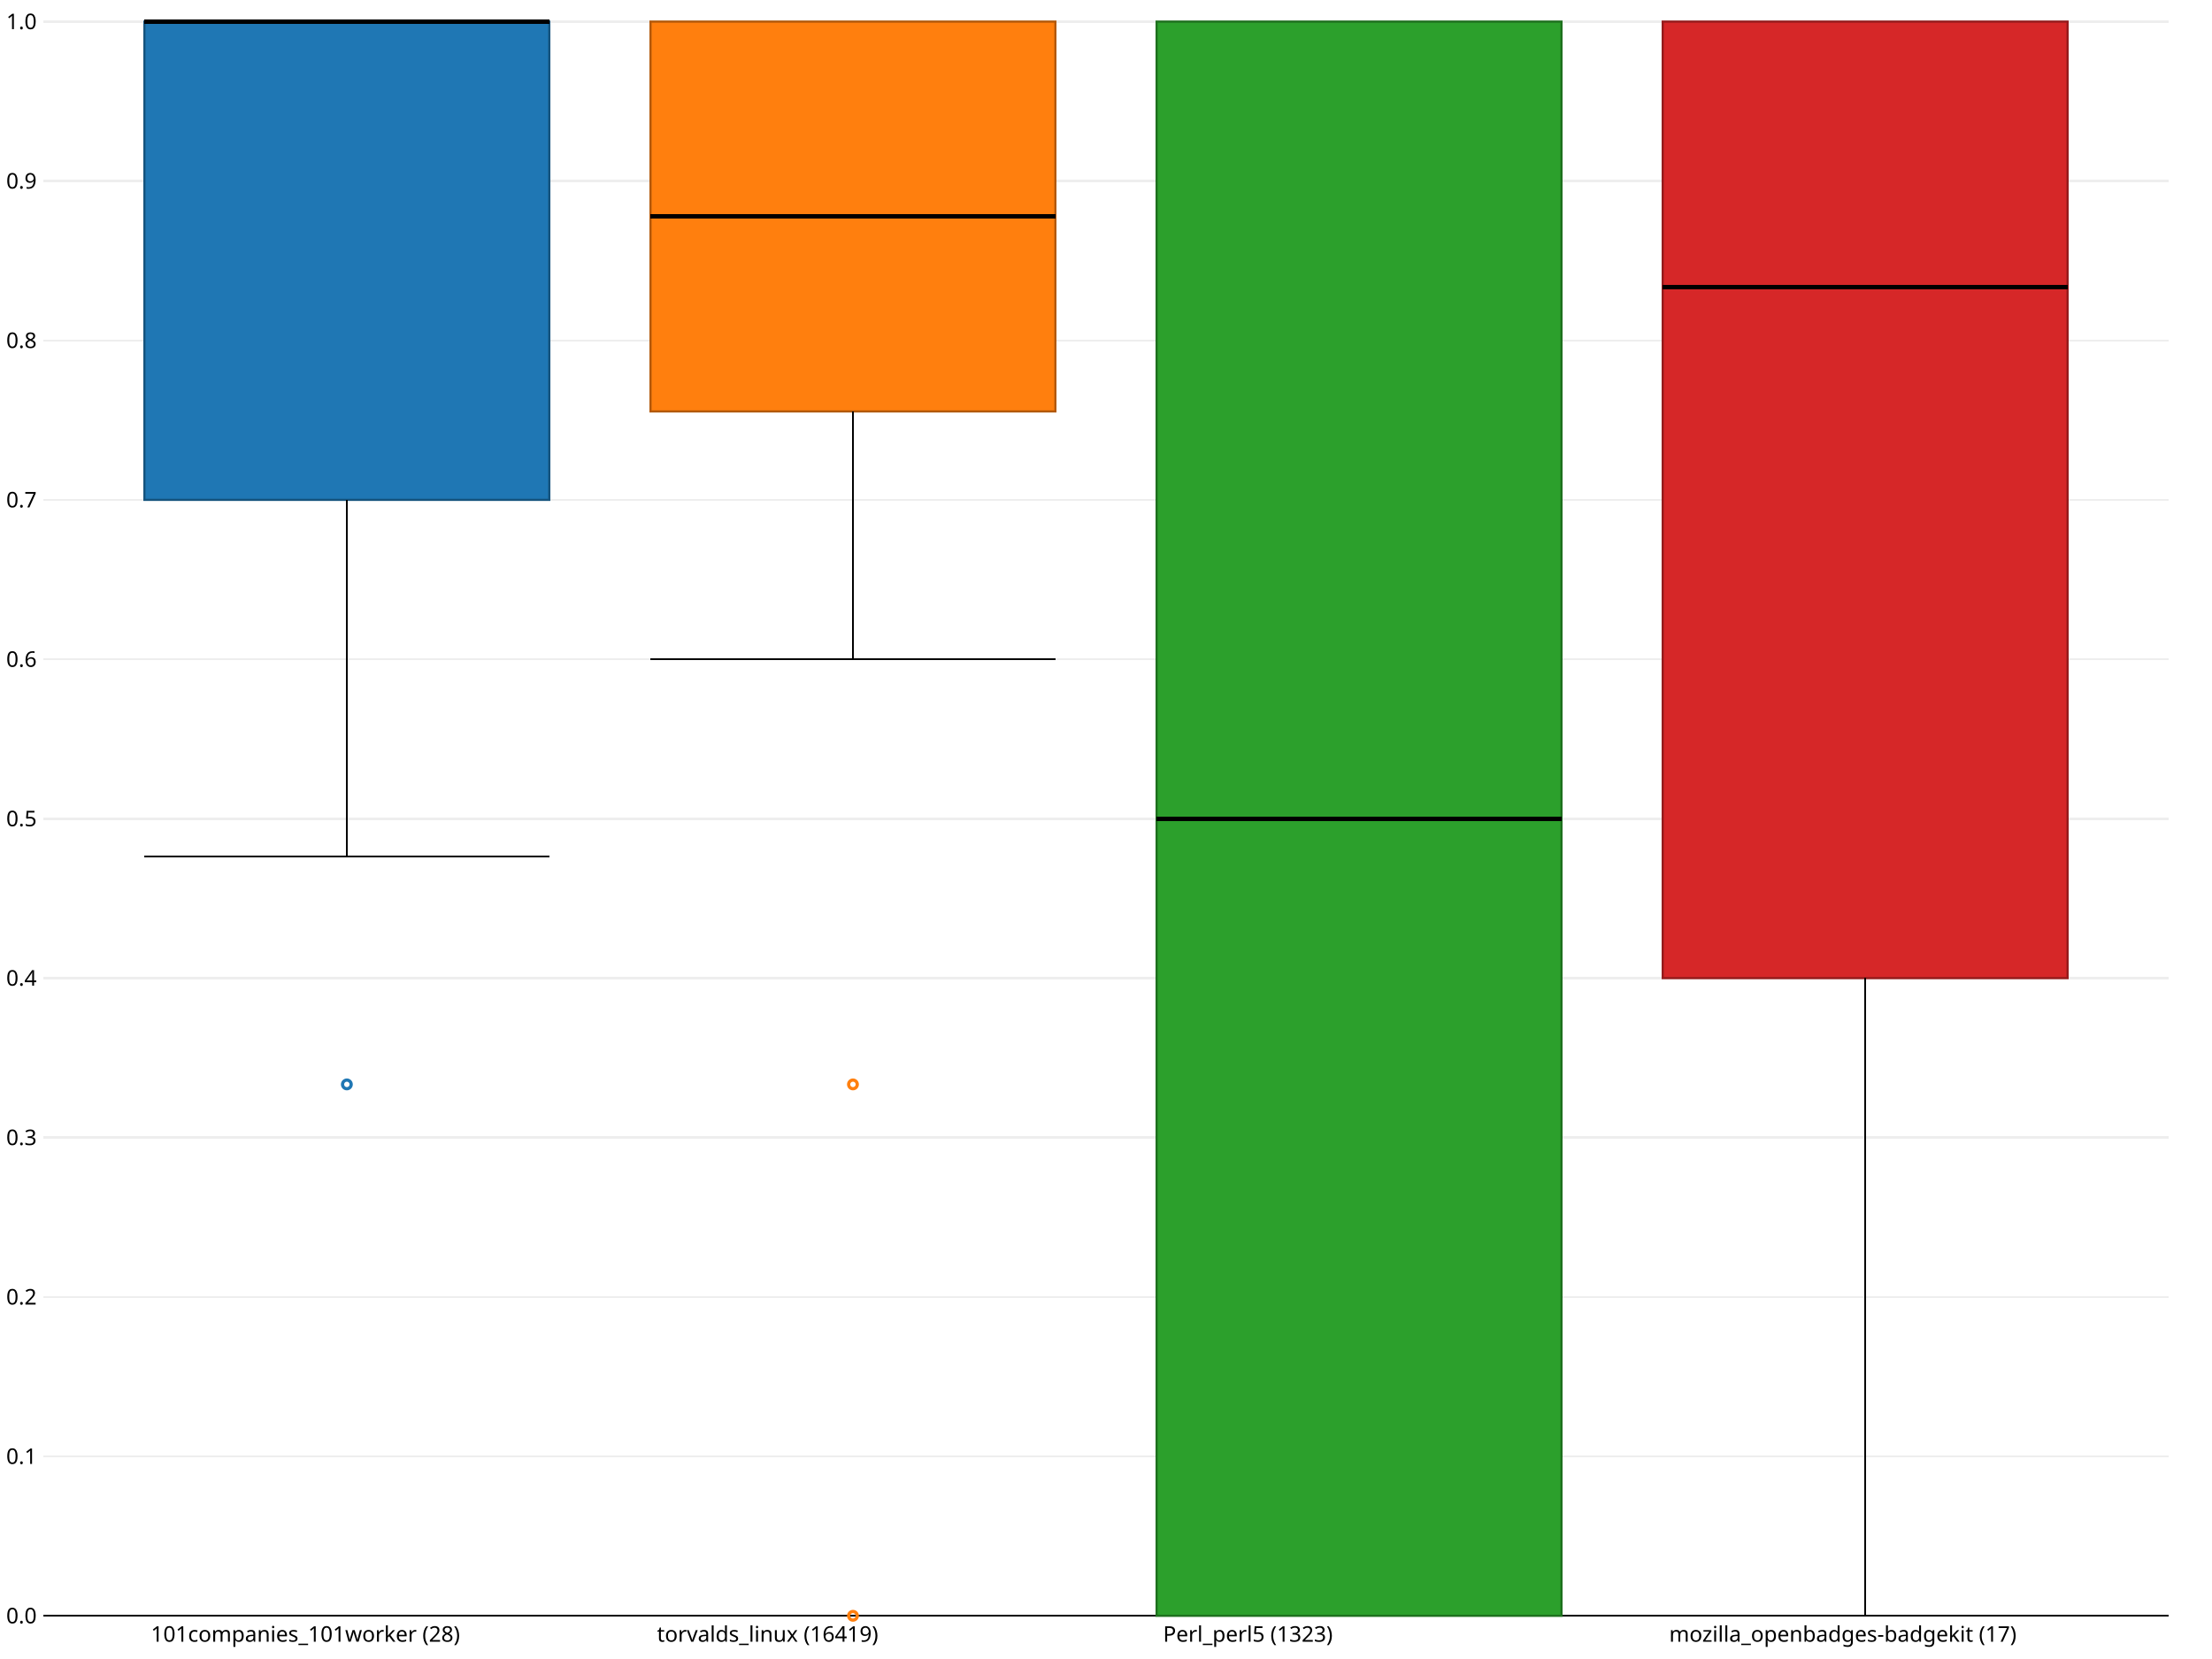
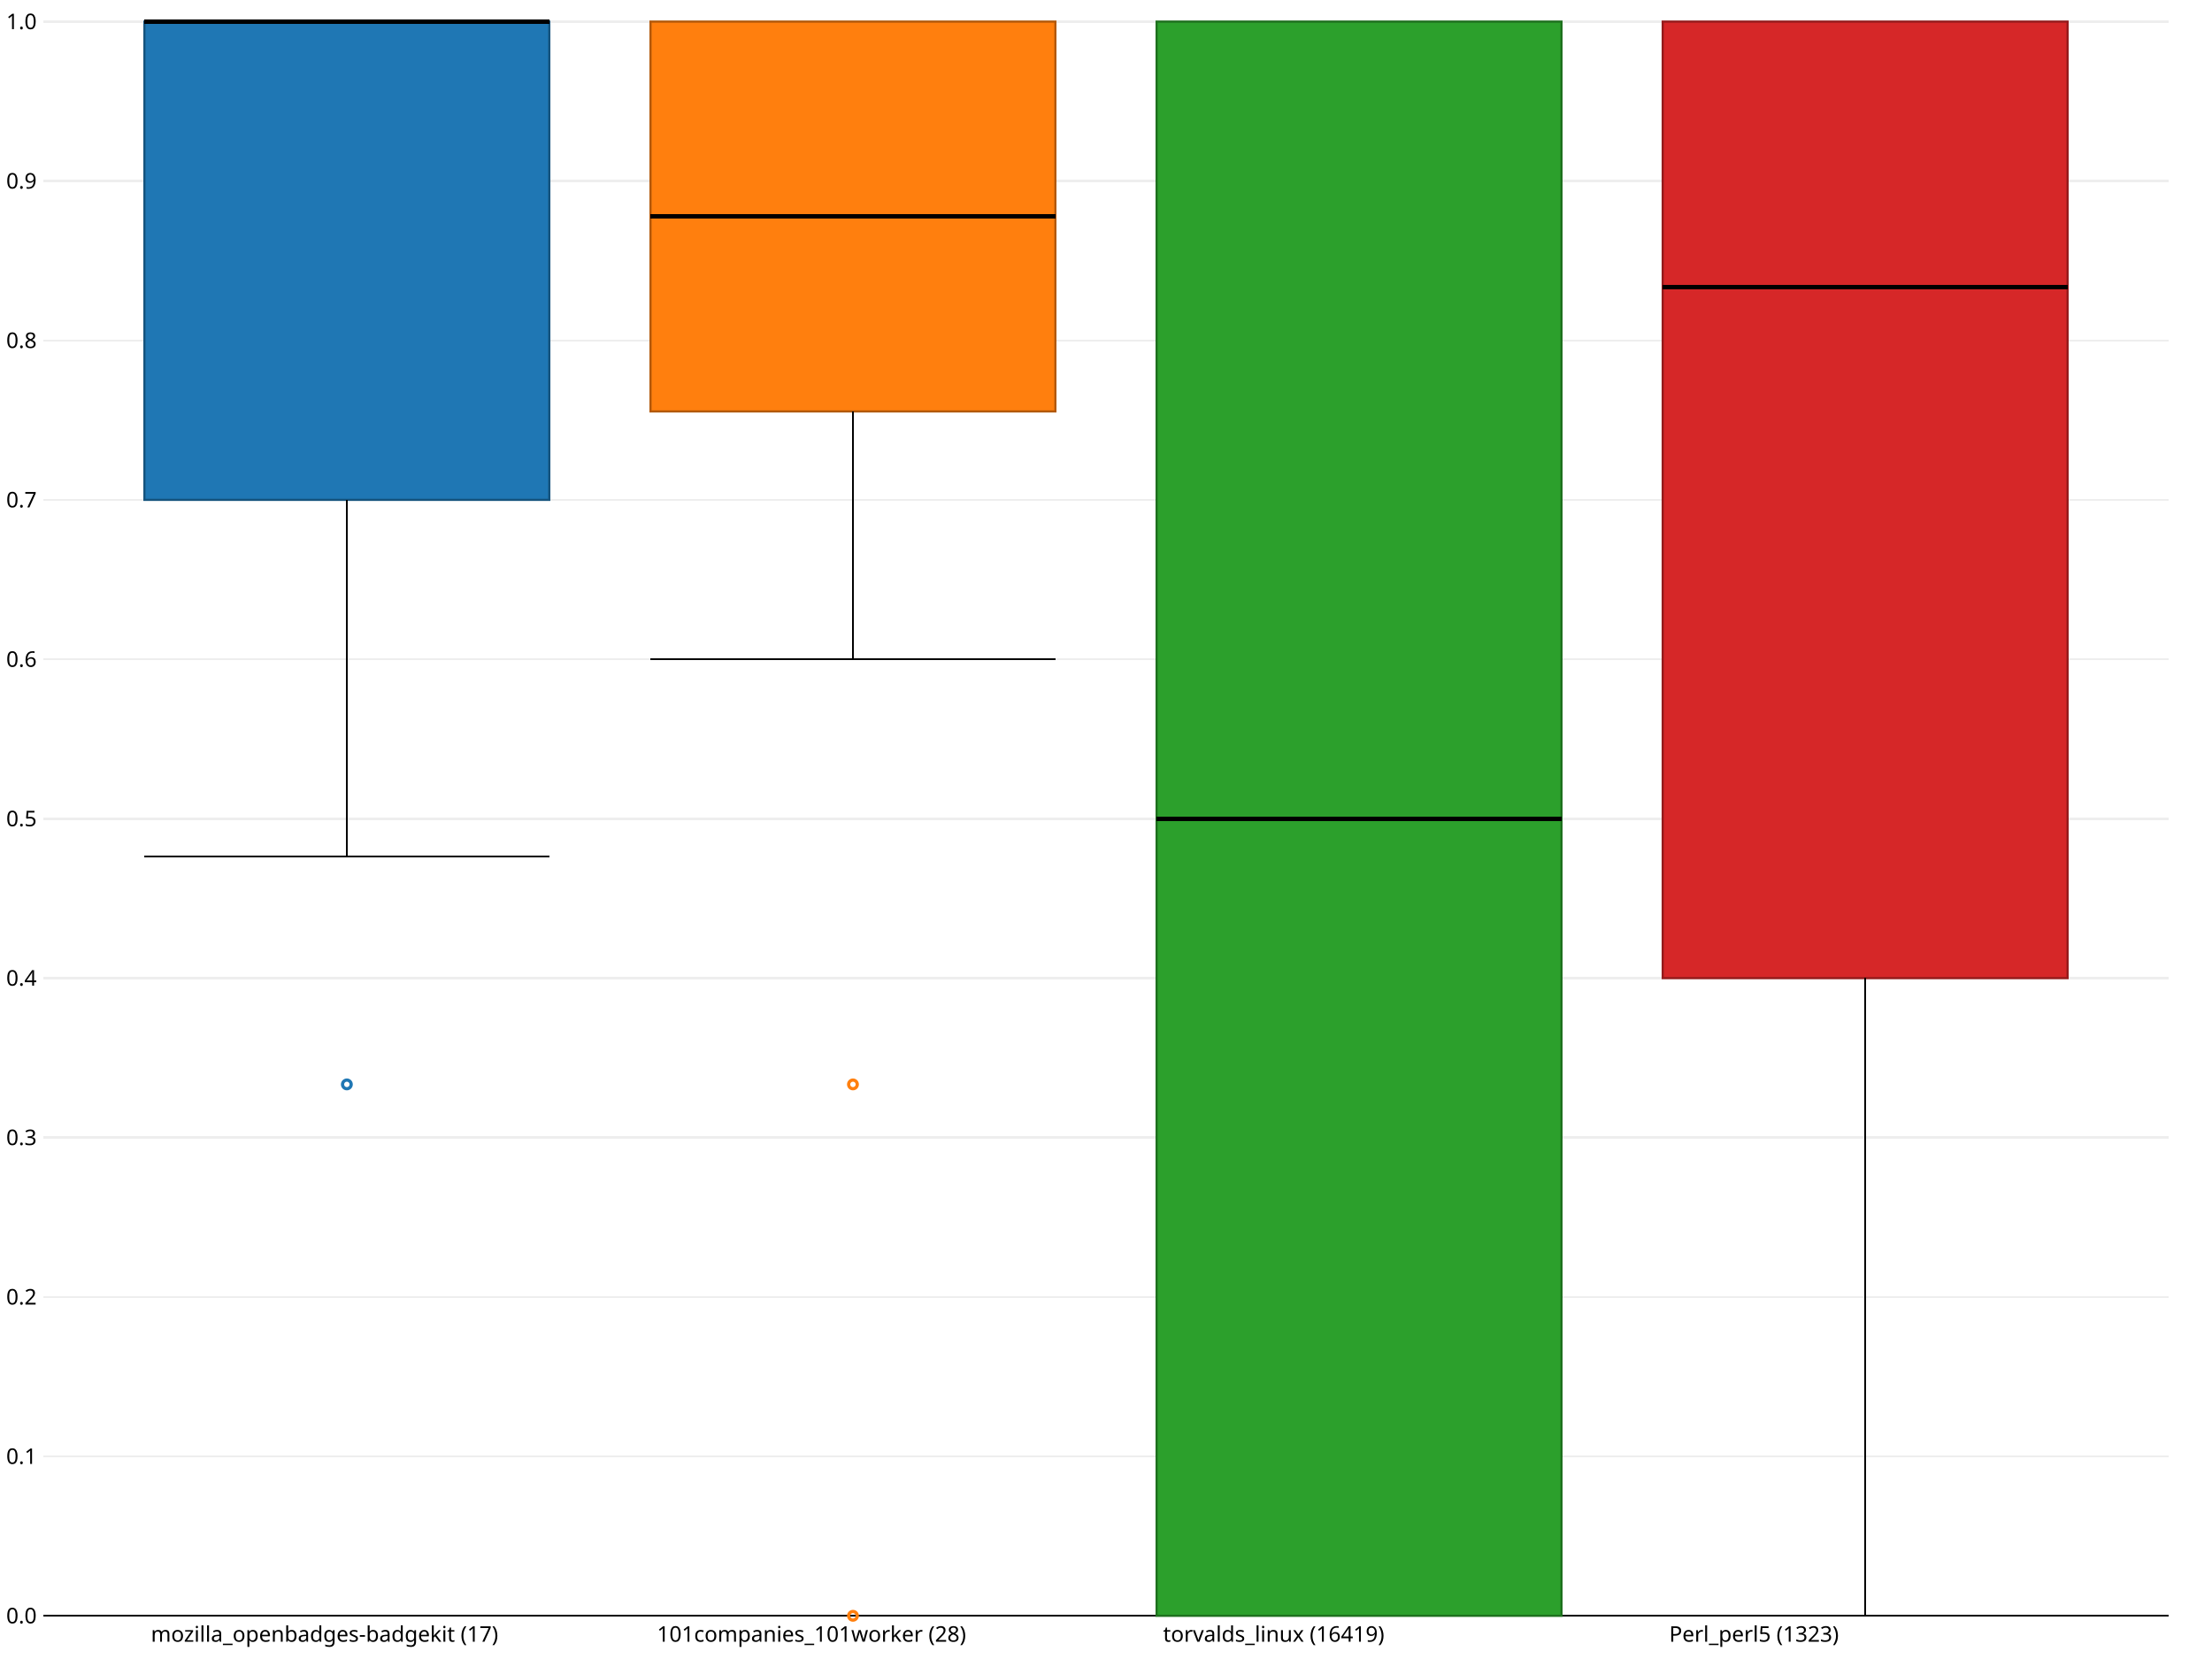
<svg xmlns="http://www.w3.org/2000/svg" xmlns:xlink="http://www.w3.org/1999/xlink" fill="none" font-family="sans-serif" font-size="10px" height="768" stroke="none" stroke-width="1.5" width="1024">
  <g transform="translate(20,10)">
    <line shape-rendering="crispEdges" stroke="rgb(0,0,0)" stroke-width="1" x1="0" x2="984" y1="738.0" y2="738.0" />
    <line shape-rendering="crispEdges" stroke="rgb(238,238,238)" stroke-width="1" x1="0" x2="984" y1="664.2" y2="664.2" />
    <line shape-rendering="crispEdges" stroke="rgb(238,238,238)" stroke-width="1" x1="0" x2="984" y1="590.4" y2="590.4" />
    <line shape-rendering="crispEdges" stroke="rgb(238,238,238)" stroke-width="1" x1="0" x2="984" y1="516.6" y2="516.6" />
    <line shape-rendering="crispEdges" stroke="rgb(238,238,238)" stroke-width="1" x1="0" x2="984" y1="442.8" y2="442.8" />
    <line shape-rendering="crispEdges" stroke="rgb(238,238,238)" stroke-width="1" x1="0" x2="984" y1="369.0" y2="369.0" />
    <line shape-rendering="crispEdges" stroke="rgb(238,238,238)" stroke-width="1" x1="0" x2="984" y1="295.2" y2="295.2" />
    <line shape-rendering="crispEdges" stroke="rgb(238,238,238)" stroke-width="1" x1="0" x2="984" y1="221.4" y2="221.4" />
    <line shape-rendering="crispEdges" stroke="rgb(238,238,238)" stroke-width="1" x1="0" x2="984" y1="147.6" y2="147.6" />
    <line shape-rendering="crispEdges" stroke="rgb(238,238,238)" stroke-width="1" x1="0" x2="984" y1="73.8" y2="73.8" />
    <line shape-rendering="crispEdges" stroke="rgb(238,238,238)" stroke-width="1" x1="0" x2="984" y1="0.0" y2="0.0" />
  </g>
  <g transform="translate(20,10)">
    <text dy=".35em" fill="rgb(0,0,0)" pointer-events="none" text-anchor="end" transform="translate(0,738.0)" x="-3">0.0</text>
    <text dy=".35em" fill="rgb(0,0,0)" pointer-events="none" text-anchor="end" transform="translate(0,664.2)" x="-3">0.1</text>
    <text dy=".35em" fill="rgb(0,0,0)" pointer-events="none" text-anchor="end" transform="translate(0,590.4)" x="-3">0.2</text>
    <text dy=".35em" fill="rgb(0,0,0)" pointer-events="none" text-anchor="end" transform="translate(0,516.6)" x="-3">0.3</text>
    <text dy=".35em" fill="rgb(0,0,0)" pointer-events="none" text-anchor="end" transform="translate(0,442.8)" x="-3">0.4</text>
    <text dy=".35em" fill="rgb(0,0,0)" pointer-events="none" text-anchor="end" transform="translate(0,369.0)" x="-3">0.5</text>
    <text dy=".35em" fill="rgb(0,0,0)" pointer-events="none" text-anchor="end" transform="translate(0,295.2)" x="-3">0.6</text>
    <text dy=".35em" fill="rgb(0,0,0)" pointer-events="none" text-anchor="end" transform="translate(0,221.4)" x="-3">0.7</text>
    <text dy=".35em" fill="rgb(0,0,0)" pointer-events="none" text-anchor="end" transform="translate(0,147.6)" x="-3">0.8</text>
    <text dy=".35em" fill="rgb(0,0,0)" pointer-events="none" text-anchor="end" transform="translate(0,73.8)" x="-3">0.9</text>
    <text dy=".35em" fill="rgb(0,0,0)" pointer-events="none" text-anchor="end" transform="translate(0,0.0)" x="-3">1.0</text>
  </g>
  <g transform="translate(20,10)">
    <line shape-rendering="crispEdges" stroke="rgb(0,0,0)" stroke-width="1" x1="0" x2="984" y1="738" y2="738" />
  </g>
  <g transform="translate(20,10)">
-     <text fill="rgb(0,0,0)" pointer-events="none" transform="translate(46.85714,753)" x="3" y="-3">101companies_101worker (28)</text>
-     <text fill="rgb(0,0,0)" pointer-events="none" transform="translate(281.1429,753)" x="3" y="-3">torvalds_linux (16419)</text>
-     <text fill="rgb(0,0,0)" pointer-events="none" transform="translate(515.4286,753)" x="3" y="-3">Perl_perl5 (1323)</text>
-     <text fill="rgb(0,0,0)" pointer-events="none" transform="translate(749.7143,753)" x="3" y="-3">mozilla_openbadges-badgekit (17)</text>
+     <text fill="rgb(0,0,0)" pointer-events="none" transform="translate(46.85714,753)" x="3" y="-3">mozilla_openbadges-badgekit (17)</text>
+     <text fill="rgb(0,0,0)" pointer-events="none" transform="translate(281.1429,753)" x="3" y="-3">101companies_101worker (28)</text>
+     <text fill="rgb(0,0,0)" pointer-events="none" transform="translate(515.4286,753)" x="3" y="-3">torvalds_linux (16419)</text>
+     <text fill="rgb(0,0,0)" pointer-events="none" transform="translate(749.7143,753)" x="3" y="-3">Perl_perl5 (1323)</text>
  </g>
  <g transform="translate(20,10)">
    <g transform="translate(46.85714,0)">
      <rect fill="rgb(31,119,180)" height="221.4" stroke="rgb(21,83,125)" stroke-width="1.0" width="187.429" />
    </g>
    <g transform="translate(46.85714,0)">
      <line shape-rendering="crispEdges" stroke="rgb(0,0,0)" stroke-width="2" x1="0.0" x2="187.429" y1="0.0" y2="0.0" />
    </g>
    <g transform="translate(46.85714,0)">
      <line shape-rendering="crispEdges" stroke="rgb(0,0,0)" stroke-width="1" x1="0" x2="187.429" y1="386.571" y2="386.571" />
    </g>
    <g transform="translate(46.85714,0)">
      <line shape-rendering="crispEdges" stroke="rgb(0,0,0)" stroke-width="1" x1="93.714" x2="93.714" y1="221.4" y2="386.571" />
    </g>
    <g transform="translate(46.85714,0)" />
    <g transform="translate(46.85714,0)" />
    <g transform="translate(46.85714,0)">
      <a xlink:title="0.3333333333333333">
        <circle cx="93.714" cy="492.0" fill="none" r="2.0" stroke="rgb(31,119,180)" />
      </a>
    </g>
    <g transform="translate(281.1429,0)">
      <rect fill="rgb(255,127,14)" height="180.466" stroke="rgb(178,88,9)" stroke-width="1.0" width="187.429" />
    </g>
    <g transform="translate(281.1429,0)">
      <line shape-rendering="crispEdges" stroke="rgb(0,0,0)" stroke-width="2" x1="0.0" x2="187.429" y1="90.218" y2="90.218" />
    </g>
    <g transform="translate(281.1429,0)">
      <line shape-rendering="crispEdges" stroke="rgb(0,0,0)" stroke-width="1" x1="0" x2="187.429" y1="295.2" y2="295.2" />
    </g>
    <g transform="translate(281.1429,0)">
      <line shape-rendering="crispEdges" stroke="rgb(0,0,0)" stroke-width="1" x1="93.714" x2="93.714" y1="180.466" y2="295.2" />
    </g>
    <g transform="translate(281.1429,0)" />
    <g transform="translate(281.1429,0)" />
    <g transform="translate(281.1429,0)">
      <a xlink:title="0.0">
        <circle cx="93.714" cy="738.0" fill="none" r="2.0" stroke="rgb(255,127,14)" />
      </a>
      <a xlink:title="0.3333333333333333">
        <circle cx="93.714" cy="492.0" fill="none" r="2.0" stroke="rgb(255,127,14)" />
      </a>
    </g>
    <g transform="translate(515.4286,0)">
      <rect fill="rgb(44,160,44)" height="738.0" stroke="rgb(30,112,30)" stroke-width="1.0" width="187.429" />
    </g>
    <g transform="translate(515.4286,0)">
      <line shape-rendering="crispEdges" stroke="rgb(0,0,0)" stroke-width="2" x1="0.0" x2="187.429" y1="369.0" y2="369.0" />
    </g>
    <g transform="translate(515.4286,0)" />
    <g transform="translate(515.4286,0)" />
    <g transform="translate(515.4286,0)" />
    <g transform="translate(515.4286,0)" />
    <g transform="translate(515.4286,0)" />
    <g transform="translate(749.7143,0)">
      <rect fill="rgb(214,39,40)" height="442.8" stroke="rgb(149,27,28)" stroke-width="1.0" width="187.429" />
    </g>
    <g transform="translate(749.7143,0)">
      <line shape-rendering="crispEdges" stroke="rgb(0,0,0)" stroke-width="2" x1="0.0" x2="187.429" y1="123.0" y2="123.0" />
    </g>
    <g transform="translate(749.7143,0)">
      <line shape-rendering="crispEdges" stroke="rgb(0,0,0)" stroke-width="1" x1="0" x2="187.429" y1="738.0" y2="738.0" />
    </g>
    <g transform="translate(749.7143,0)">
      <line shape-rendering="crispEdges" stroke="rgb(0,0,0)" stroke-width="1" x1="93.714" x2="93.714" y1="442.8" y2="738.0" />
    </g>
    <g transform="translate(749.7143,0)" />
    <g transform="translate(749.7143,0)" />
    <g transform="translate(749.7143,0)" />
  </g>
</svg>
